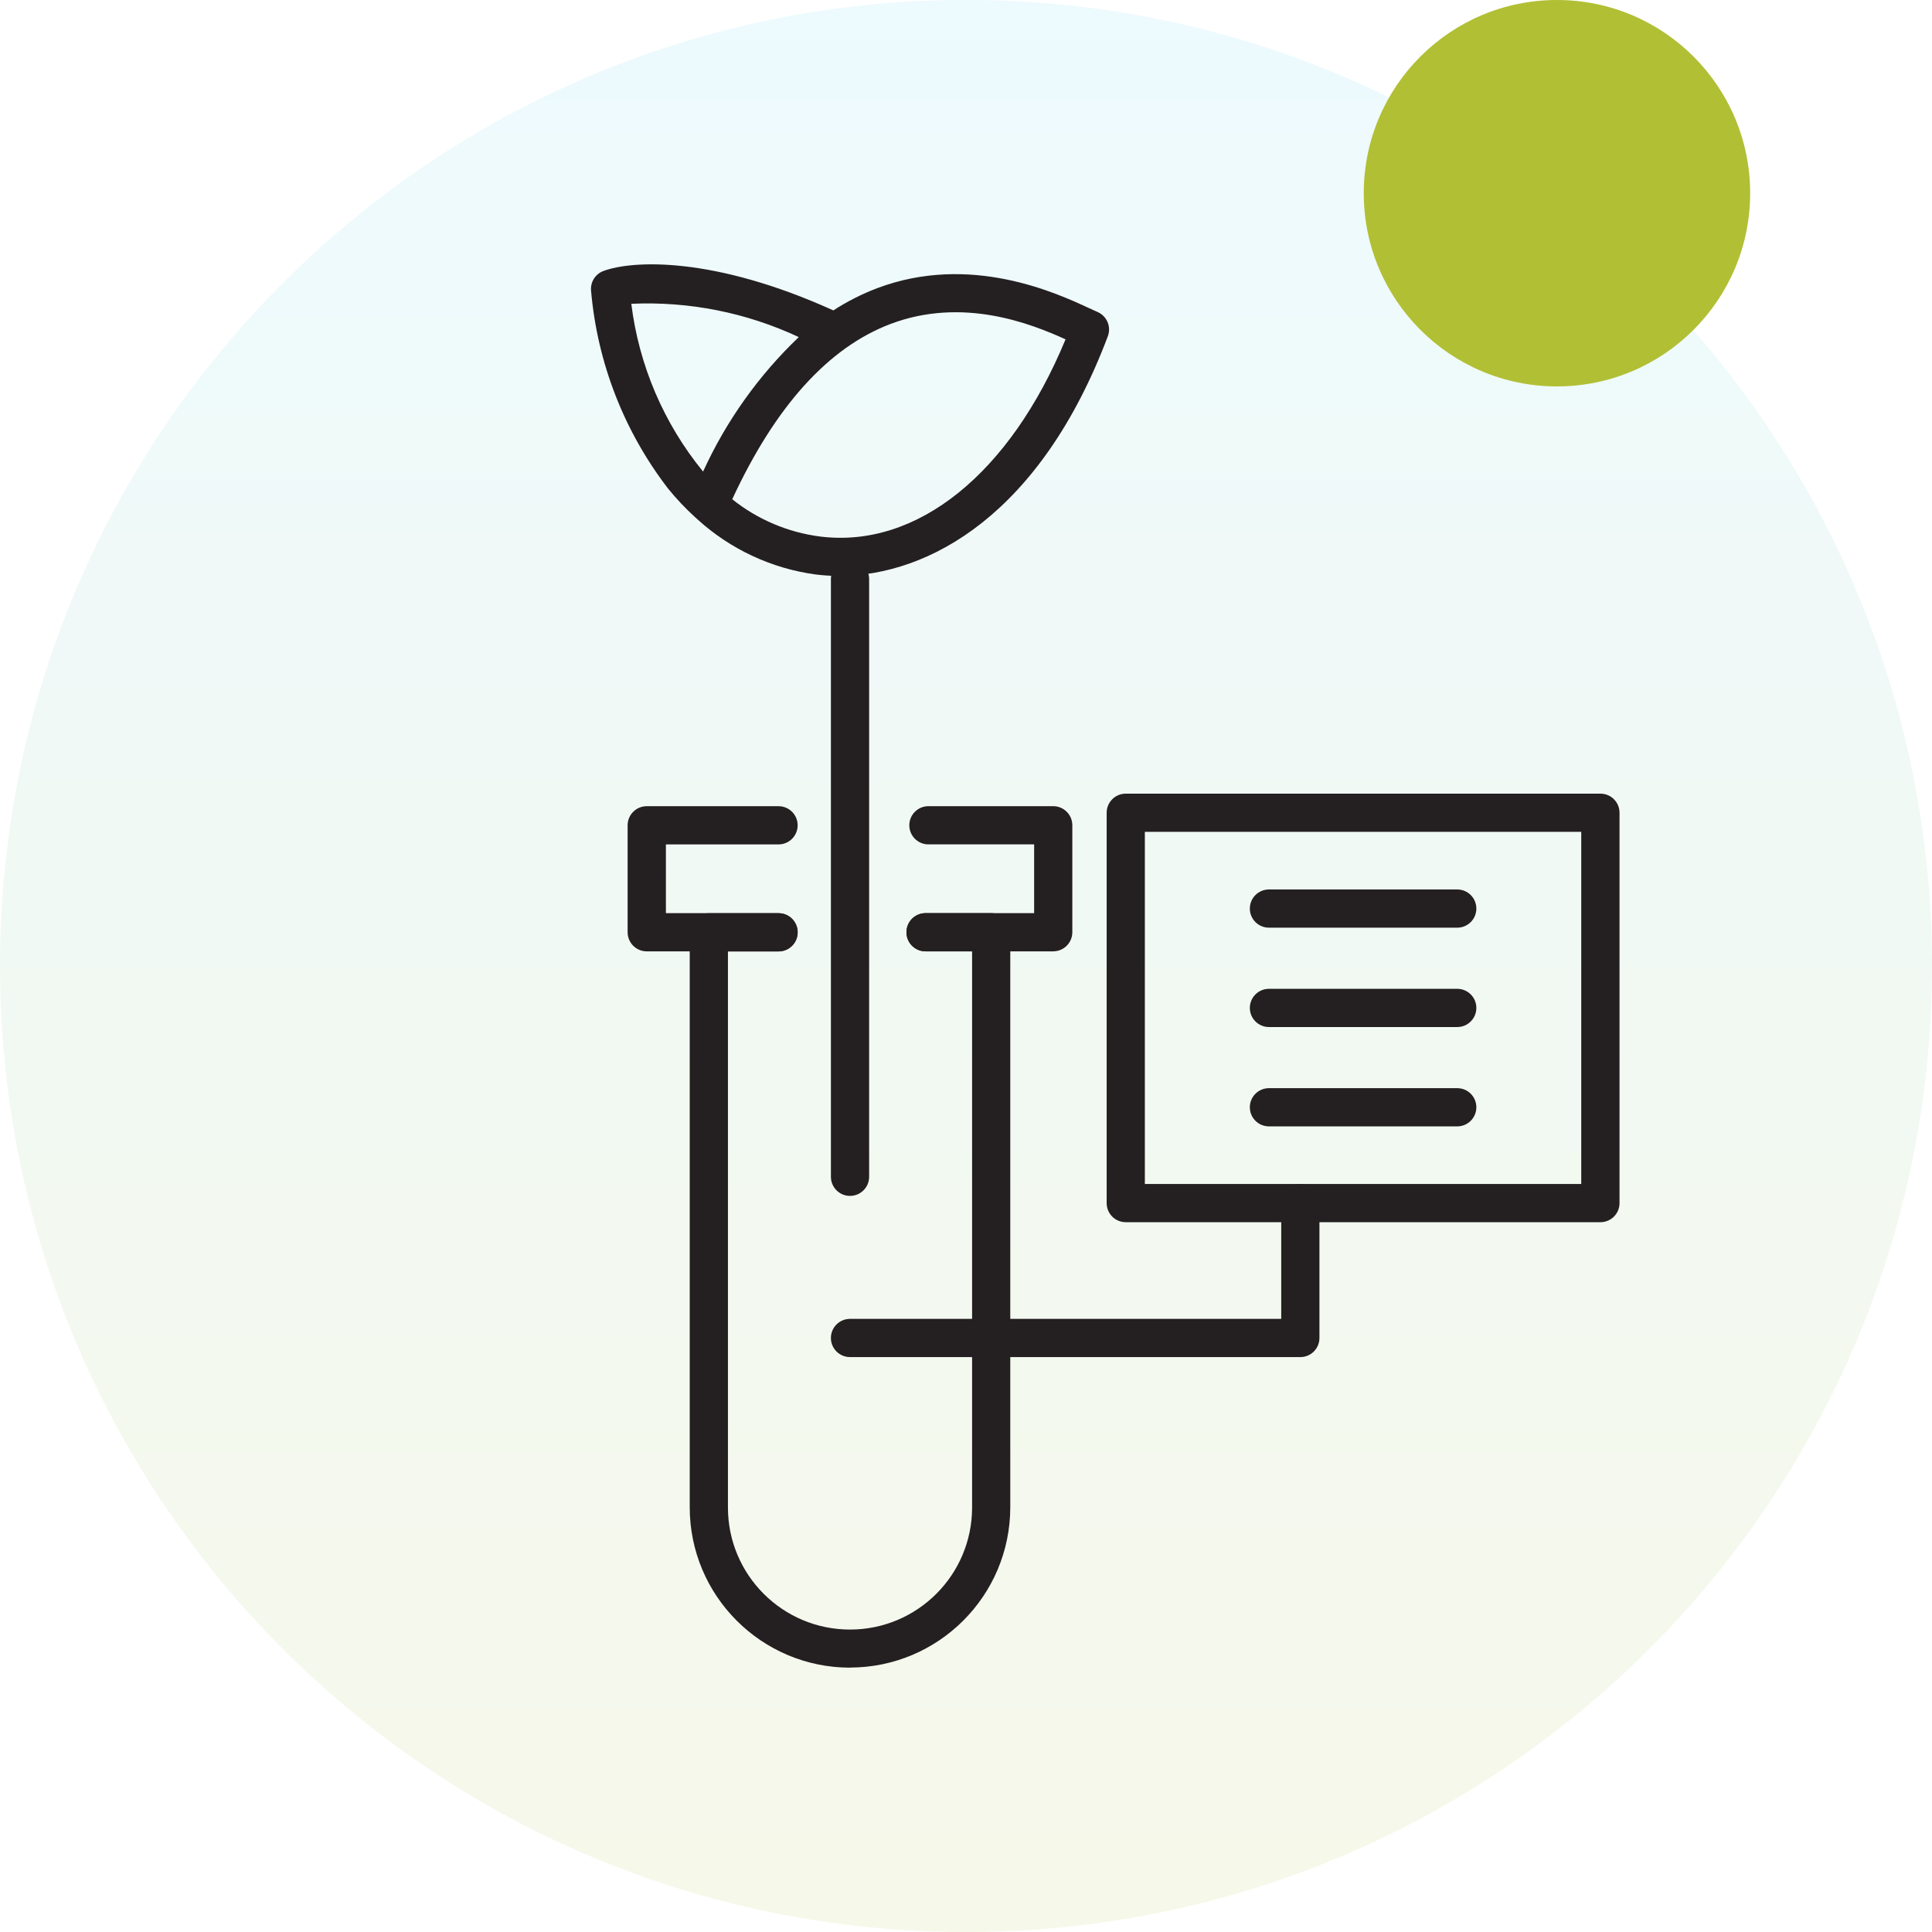
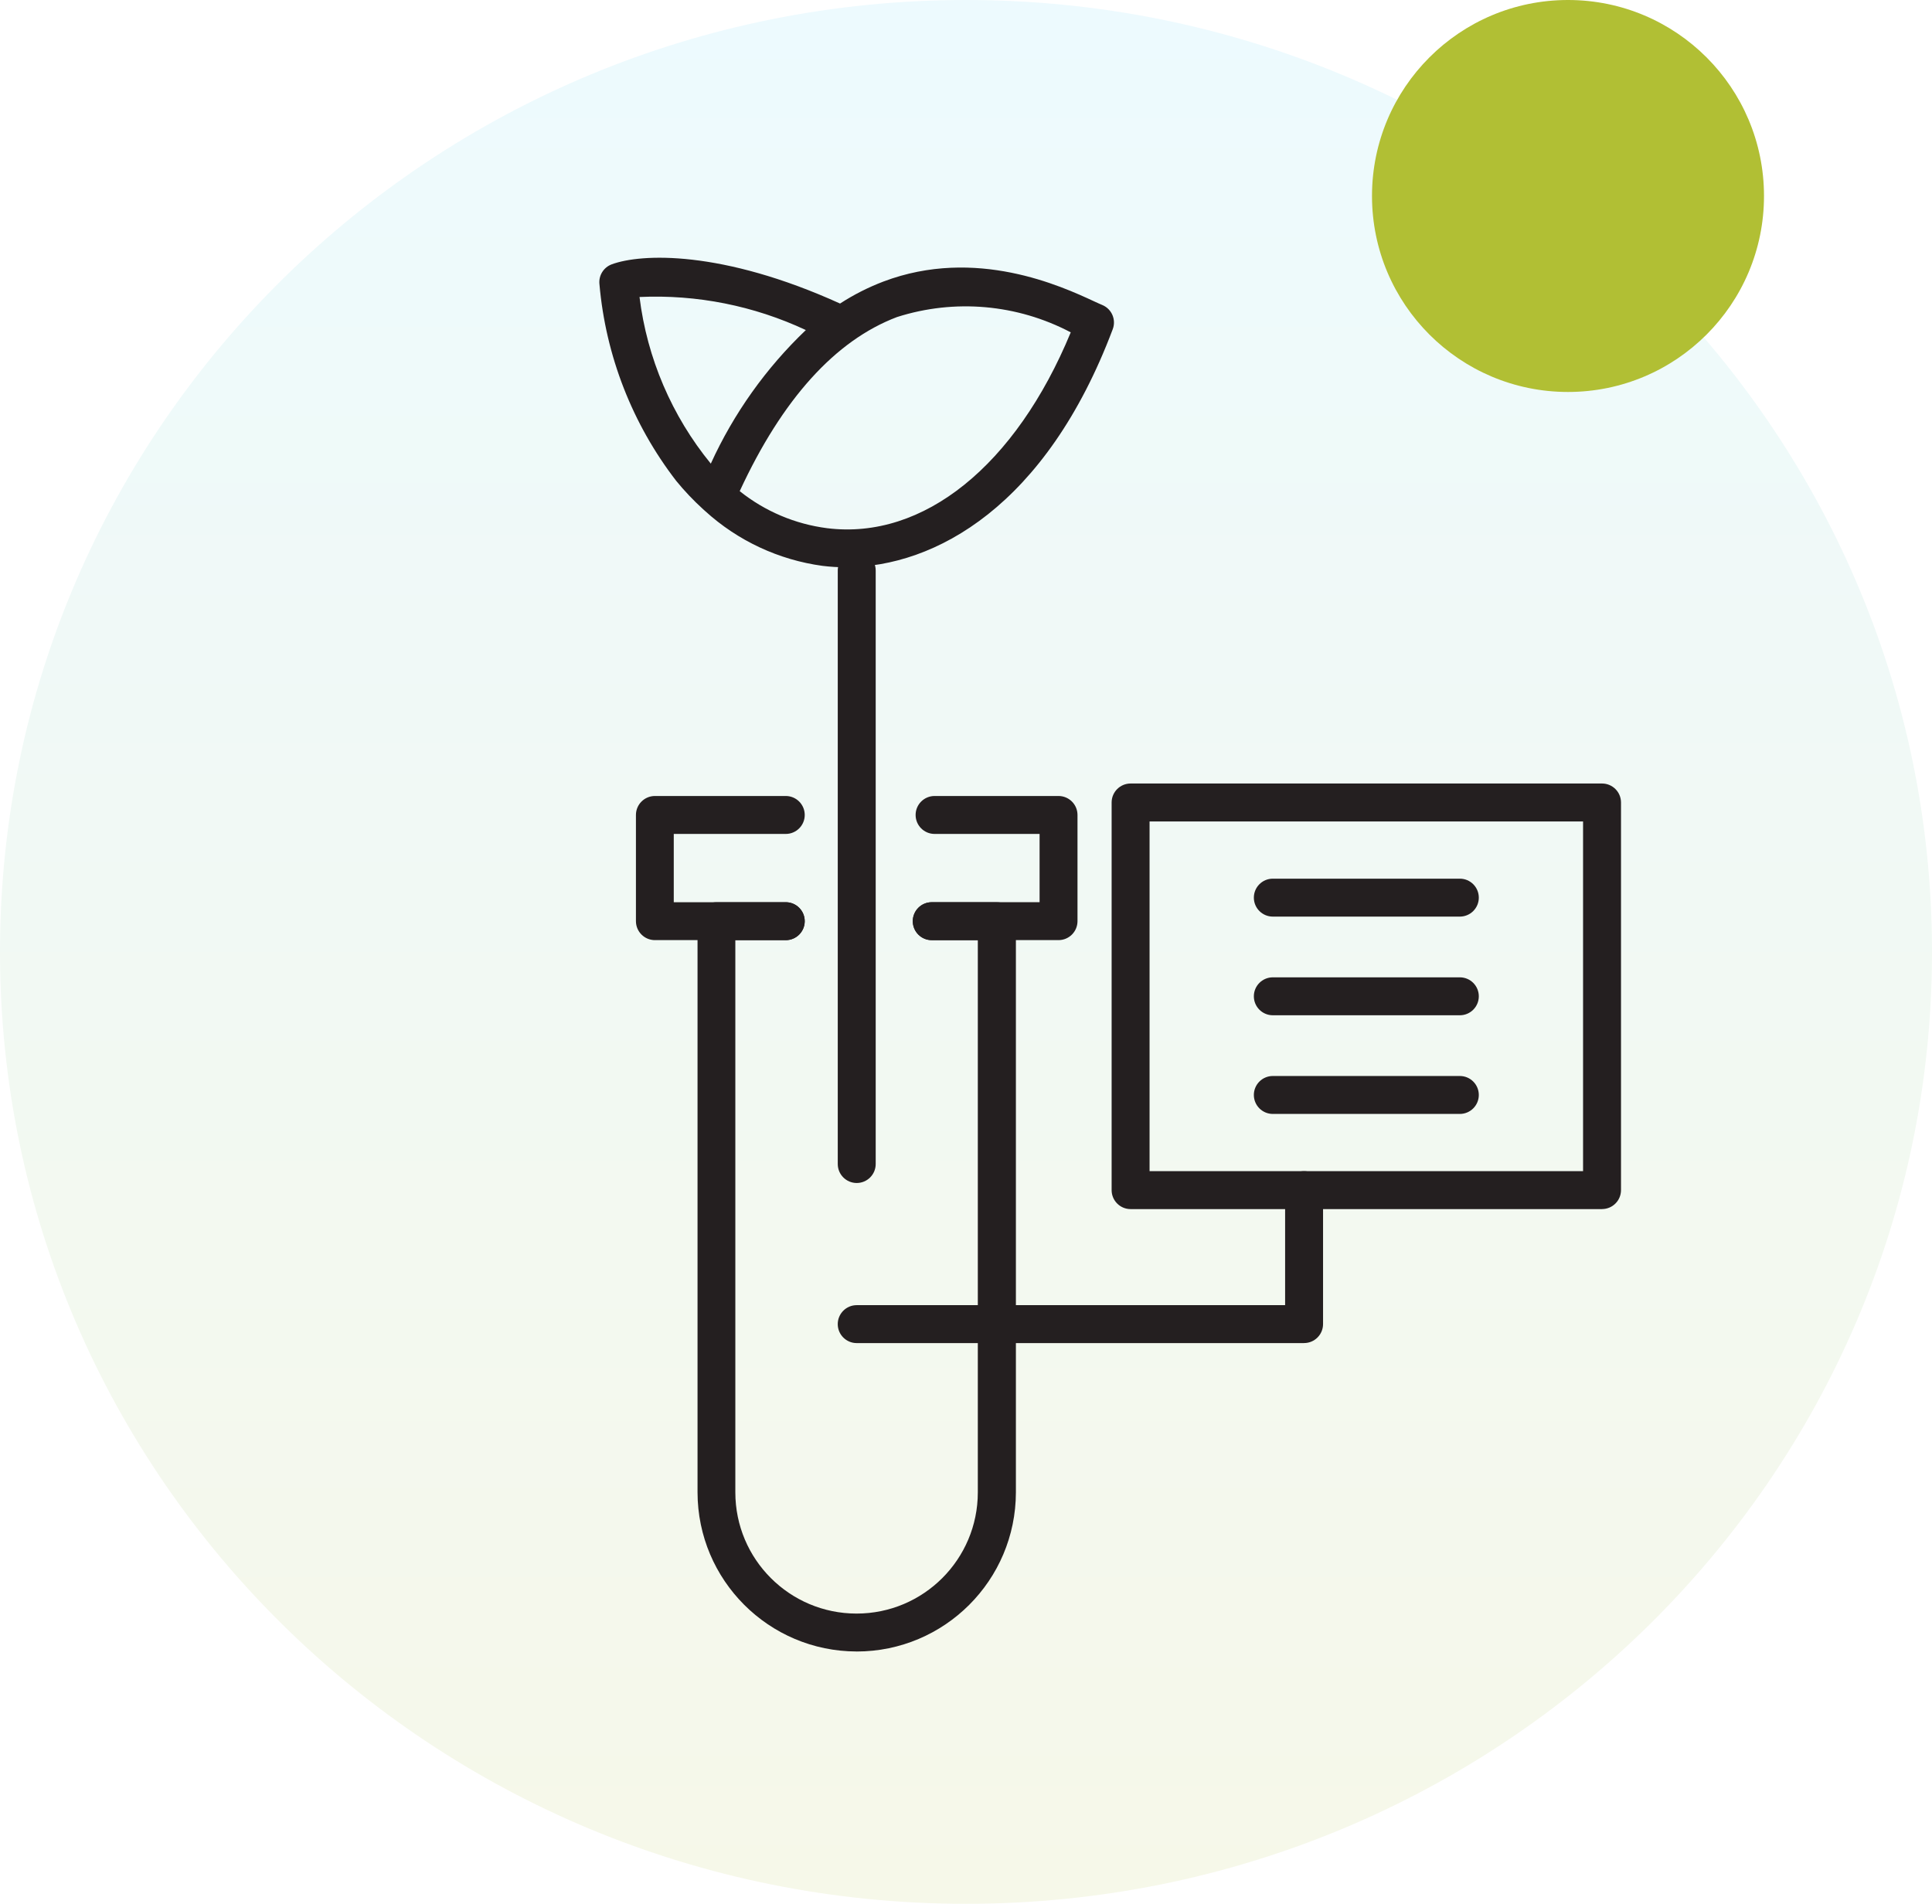
- <svg xmlns="http://www.w3.org/2000/svg" width="85" height="85" viewBox="0 0 85 85">
+ <svg xmlns="http://www.w3.org/2000/svg" width="69" height="68" viewBox="0 0 69 68">
  <defs>
    <linearGradient id="linear-gradient" x1="0.5" x2="0.5" y2="1" gradientUnits="objectBoundingBox">
      <stop offset="0" stop-color="#edfafe" />
      <stop offset="1" stop-color="#f6f8e9" />
    </linearGradient>
  </defs>
-   <g id="Grupo_1102161" data-name="Grupo 1102161" transform="translate(12002 12034)">
-     <circle id="Elipse_11701" data-name="Elipse 11701" cx="42.5" cy="42.5" r="42.5" transform="translate(-12002 -12034)" fill="url(#linear-gradient)" />
-     <circle id="Elipse_11703" data-name="Elipse 11703" cx="8.5" cy="8.5" r="8.5" transform="translate(-11942 -12034)" fill="#b1bf34" />
-     <path id="Trazado_882343" data-name="Trazado 882343" d="M14.331,146.83h-5.8a.84.84,0,0,1-.84-.84v-4.706a.84.84,0,0,1,.84-.84h5.8a.84.84,0,1,1,0,1.681H9.375v3.025h4.957a.84.84,0,0,1,0,1.681" transform="translate(-11982.078 -12138.975)" fill="#241f20" />
-     <path id="Trazado_882344" data-name="Trazado 882344" d="M72.529,146.83H66.912a.84.84,0,1,1,0-1.681h4.777v-3.025H67.038a.84.84,0,1,1,0-1.681h5.491a.84.84,0,0,1,.84.84v4.706a.84.84,0,0,1-.84.84" transform="translate(-12028.191 -12138.975)" fill="#241f20" />
-     <path id="Trazado_882345" data-name="Trazado 882345" d="M27.736,196.038a7.059,7.059,0,0,1-7.051-7.051v-25.3a.84.84,0,0,1,.84-.84h3.068a.84.84,0,0,1,0,1.681H22.366v24.463a5.371,5.371,0,1,0,10.742,0V164.524H31.06a.84.84,0,0,1,0-1.681h2.888a.84.84,0,0,1,.84.84v25.3a7.059,7.059,0,0,1-7.051,7.051" transform="translate(-11992.34 -12156.668)" fill="#241f20" />
-     <path id="Trazado_882346" data-name="Trazado 882346" d="M70.9,227.175H51.091a.84.84,0,0,1,0-1.681H70.063V220.4a.84.84,0,0,1,1.681,0v5.935a.84.84,0,0,1-.84.84" transform="translate(-12015.694 -12201.469)" fill="#241f20" />
-     <path id="Trazado_882347" data-name="Trazado 882347" d="M129.725,156.664H108.84a.84.84,0,0,1-.84-.84V138.65a.84.84,0,0,1,.84-.84h20.884a.84.84,0,0,1,.84.84v17.174a.84.84,0,0,1-.84.84m-20.044-1.681h19.2V139.491h-19.2Z" transform="translate(-12061.312 -12136.893)" fill="#241f20" />
-     <path id="Trazado_882348" data-name="Trazado 882348" d="M147.113,159.556h-8.285a.84.84,0,1,1,0-1.681h8.285a.84.84,0,0,1,0,1.681" transform="translate(-12085 -12152.742)" fill="#241f20" />
-     <path id="Trazado_882349" data-name="Trazado 882349" d="M147.113,180.365h-8.285a.84.84,0,1,1,0-1.681h8.285a.84.84,0,1,1,0,1.681" transform="translate(-12085 -12169.18)" fill="#241f20" />
-     <path id="Trazado_882350" data-name="Trazado 882350" d="M147.113,201.175h-8.285a.84.84,0,1,1,0-1.681h8.285a.84.84,0,0,1,0,1.681" transform="translate(-12085 -12185.619)" fill="#241f20" />
-     <path id="Trazado_882351" data-name="Trazado 882351" d="M51.091,116.847a.84.84,0,0,1-.84-.84v-26.3a.84.84,0,1,1,1.681,0v26.3a.84.84,0,0,1-.84.84" transform="translate(-12015.694 -12098.232)" fill="#241f20" />
-     <path id="Trazado_882352" data-name="Trazado 882352" d="M10.916,40.665A8.407,8.407,0,0,1,9.879,40.6a9.655,9.655,0,0,1-5.2-2.431.833.833,0,0,1-.089-.08A11.675,11.675,0,0,1,3.4,36.832a16.637,16.637,0,0,1-3.394-8.7.84.84,0,0,1,.542-.883c1.293-.48,4.866-.646,10.116,1.734a10.18,10.18,0,0,1,1.921-.975c4.1-1.55,7.9.212,9.329.875.146.067.269.125.368.167a.84.84,0,0,1,.458,1.07c-2.945,7.81-7.856,10.544-11.824,10.544m-4.7-3.372a7.78,7.78,0,0,0,3.872,1.64c4.264.53,8.354-2.778,10.792-8.676-1.515-.688-4.514-1.882-7.7-.677-2.734,1.034-5.075,3.628-6.965,7.713m-4.44-8.6a14.467,14.467,0,0,0,3.158,7.382,19.188,19.188,0,0,1,4.21-5.917,15.683,15.683,0,0,0-7.368-1.465" transform="translate(-11976 -12049.326)" fill="#241f20" />
+   <g id="Grupo_1102161" data-name="Grupo 1102161" transform="translate(0.447 -0.166)">
+     <ellipse id="Elipse_11701" data-name="Elipse 11701" cx="34.5" cy="34" rx="34.5" ry="34" transform="translate(-0.447 0.166)" fill="url(#linear-gradient)" />
+     <circle id="Elipse_11703" data-name="Elipse 11703" cx="7" cy="7" r="7" transform="translate(48.553 0.166)" fill="#b1bf34" />
+     <path id="Trazado_882343" data-name="Trazado 882343" d="M13.045,145.593H8.371a.678.678,0,0,1-.677-.677v-3.794a.678.678,0,0,1,.677-.677h4.674a.677.677,0,1,1,0,1.355h-4v2.439h4a.677.677,0,1,1,0,1.355" transform="translate(14.571 -111.848)" fill="#241f20" />
+     <path id="Trazado_882344" data-name="Trazado 882344" d="M71.278,145.593H66.749a.677.677,0,1,1,0-1.355H70.6V141.8h-3.75a.677.677,0,1,1,0-1.355h4.427a.678.678,0,0,1,.677.677v3.794a.678.678,0,0,1-.677.677" transform="translate(-33.919 -111.848)" fill="#241f20" />
+     <path id="Trazado_882345" data-name="Trazado 882345" d="M26.37,189.606a5.691,5.691,0,0,1-5.685-5.685v-20.4a.678.678,0,0,1,.677-.677h2.473a.677.677,0,0,1,0,1.355h-1.8v19.723a4.33,4.33,0,1,0,8.66,0V164.2H29.05a.677.677,0,0,1,0-1.355h2.328a.678.678,0,0,1,.677.677v20.4a5.691,5.691,0,0,1-5.685,5.685" transform="translate(3.78 -130.453)" fill="#241f20" />
+     <path id="Trazado_882346" data-name="Trazado 882346" d="M66.9,225.7H50.928a.677.677,0,0,1,0-1.355h15.3v-4.108a.677.677,0,1,1,1.355,0v4.785a.678.678,0,0,1-.677.677" transform="translate(-20.778 -177.562)" fill="#241f20" />
+     <path id="Trazado_882347" data-name="Trazado 882347" d="M125.515,153.011H108.677a.677.677,0,0,1-.677-.677V138.487a.678.678,0,0,1,.677-.677h16.838a.678.678,0,0,1,.677.677v13.846a.678.678,0,0,1-.677.677m-16.16-1.355h15.482V139.165H109.355Z" transform="translate(-68.746 -109.659)" fill="#241f20" />
+     <path id="Trazado_882348" data-name="Trazado 882348" d="M145.345,159.23h-6.679a.677.677,0,1,1,0-1.355h6.679a.677.677,0,0,1,0,1.355" transform="translate(-93.655 -126.325)" fill="#241f20" />
+     <path id="Trazado_882349" data-name="Trazado 882349" d="M145.345,180.039h-6.679a.677.677,0,1,1,0-1.355h6.679a.677.677,0,0,1,0,1.355" transform="translate(-93.655 -143.61)" fill="#241f20" />
+     <path id="Trazado_882350" data-name="Trazado 882350" d="M145.345,200.849h-6.679a.677.677,0,1,1,0-1.355h6.679a.677.677,0,1,1,0,1.355" transform="translate(-93.655 -160.896)" fill="#241f20" />
+     <path id="Trazado_882351" data-name="Trazado 882351" d="M50.928,111.426a.678.678,0,0,1-.677-.677v-21.2a.677.677,0,1,1,1.355,0v21.2a.678.678,0,0,1-.677.677" transform="translate(-20.778 -69.006)" fill="#241f20" />
+     <path id="Trazado_882352" data-name="Trazado 882352" d="M8.8,38.008a6.778,6.778,0,0,1-.835-.051A7.784,7.784,0,0,1,3.775,36a.672.672,0,0,1-.072-.065,9.412,9.412,0,0,1-.962-1.014A13.413,13.413,0,0,1,0,27.9a.678.678,0,0,1,.437-.712c1.042-.387,3.923-.521,8.156,1.4a8.208,8.208,0,0,1,1.549-.786c3.3-1.249,6.368.171,7.521.706.118.054.217.1.3.134a.677.677,0,0,1,.369.862c-2.374,6.3-6.334,8.5-9.533,8.5M5.011,35.29a6.273,6.273,0,0,0,3.121,1.322c3.438.427,6.735-2.24,8.7-6.995a8.052,8.052,0,0,0-6.207-.546c-2.2.834-4.092,2.925-5.616,6.218M1.431,28.355a11.664,11.664,0,0,0,2.546,5.951,15.47,15.47,0,0,1,3.394-4.771,12.644,12.644,0,0,0-5.94-1.181" transform="translate(20.962 -17.58)" fill="#241f20" />
  </g>
</svg>
